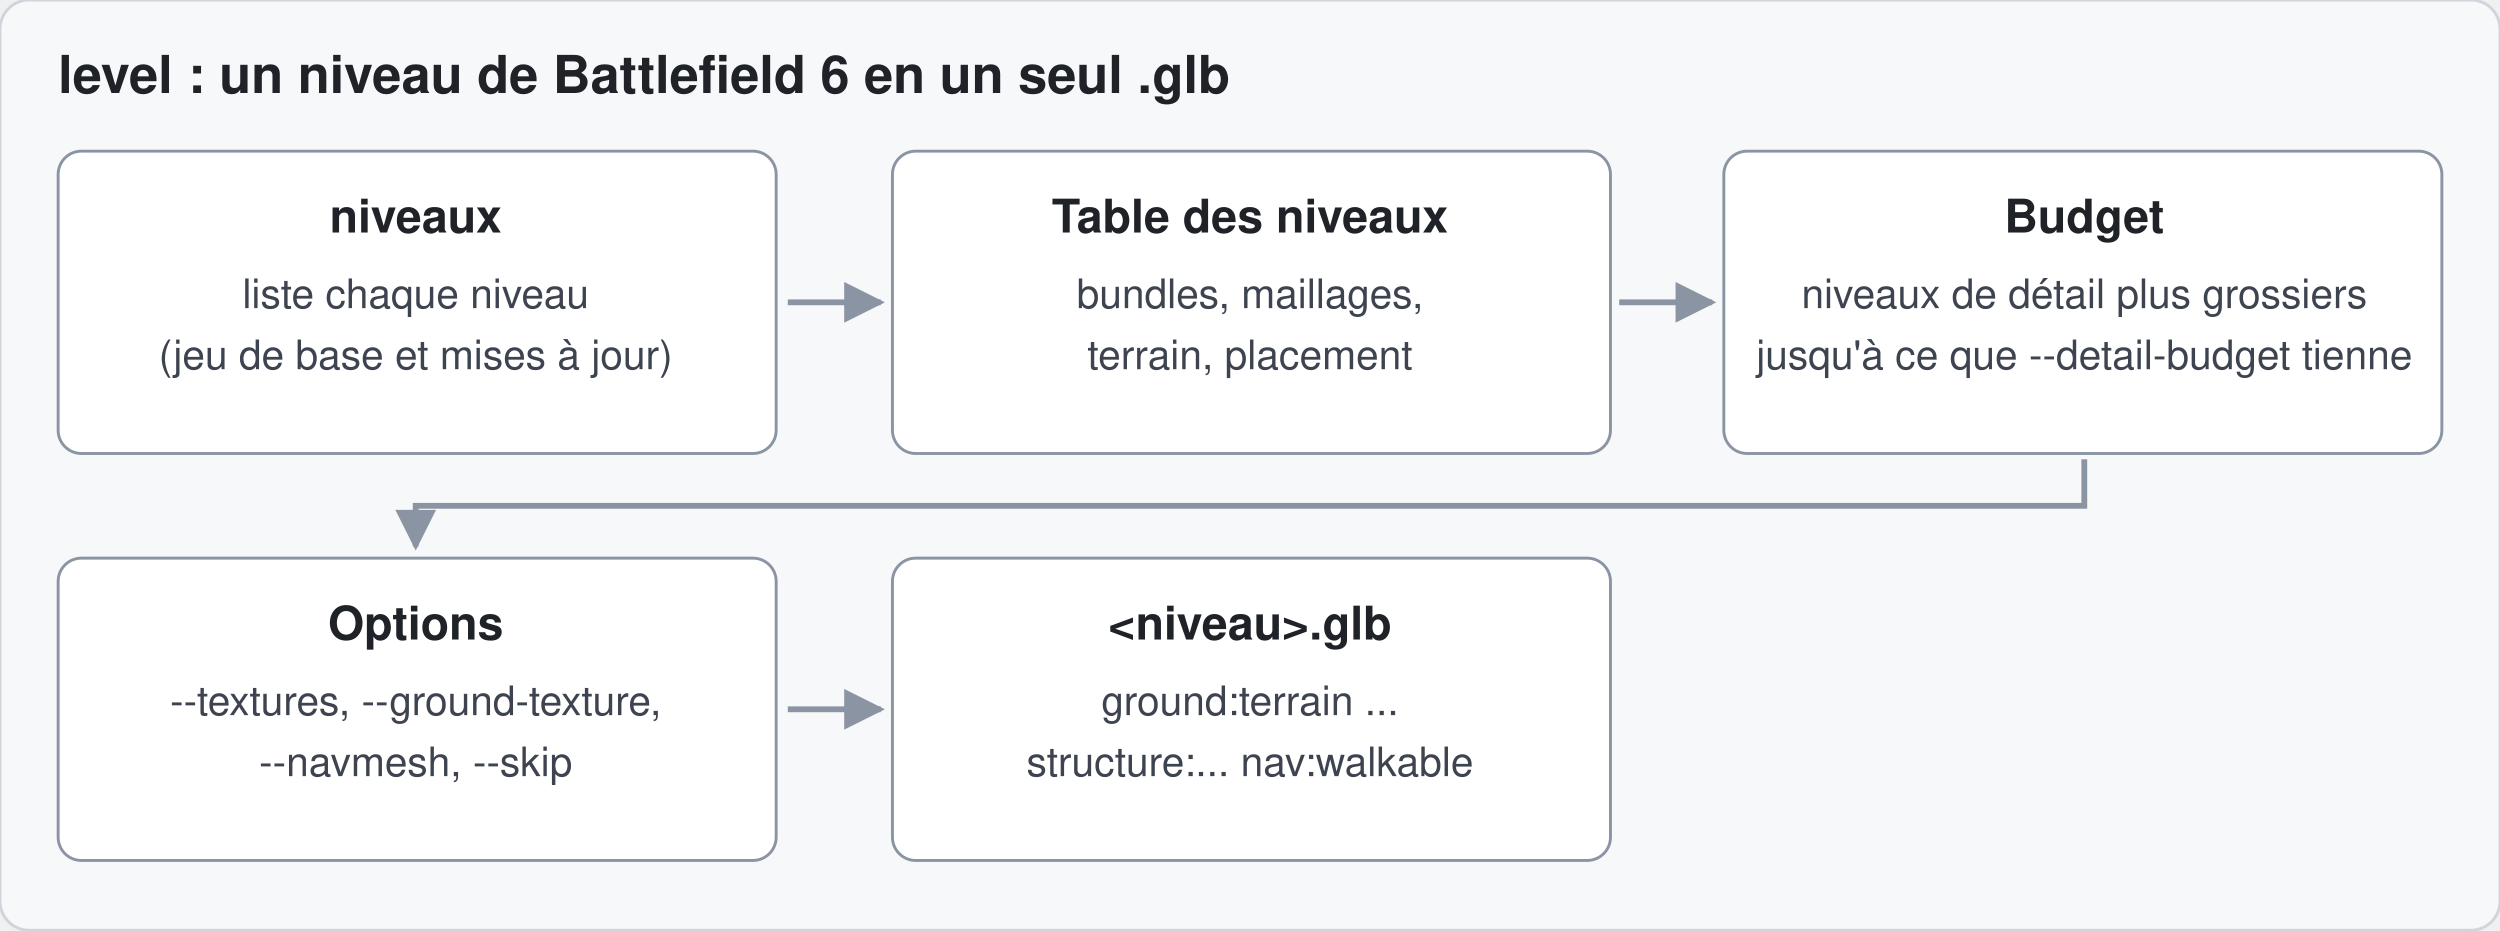
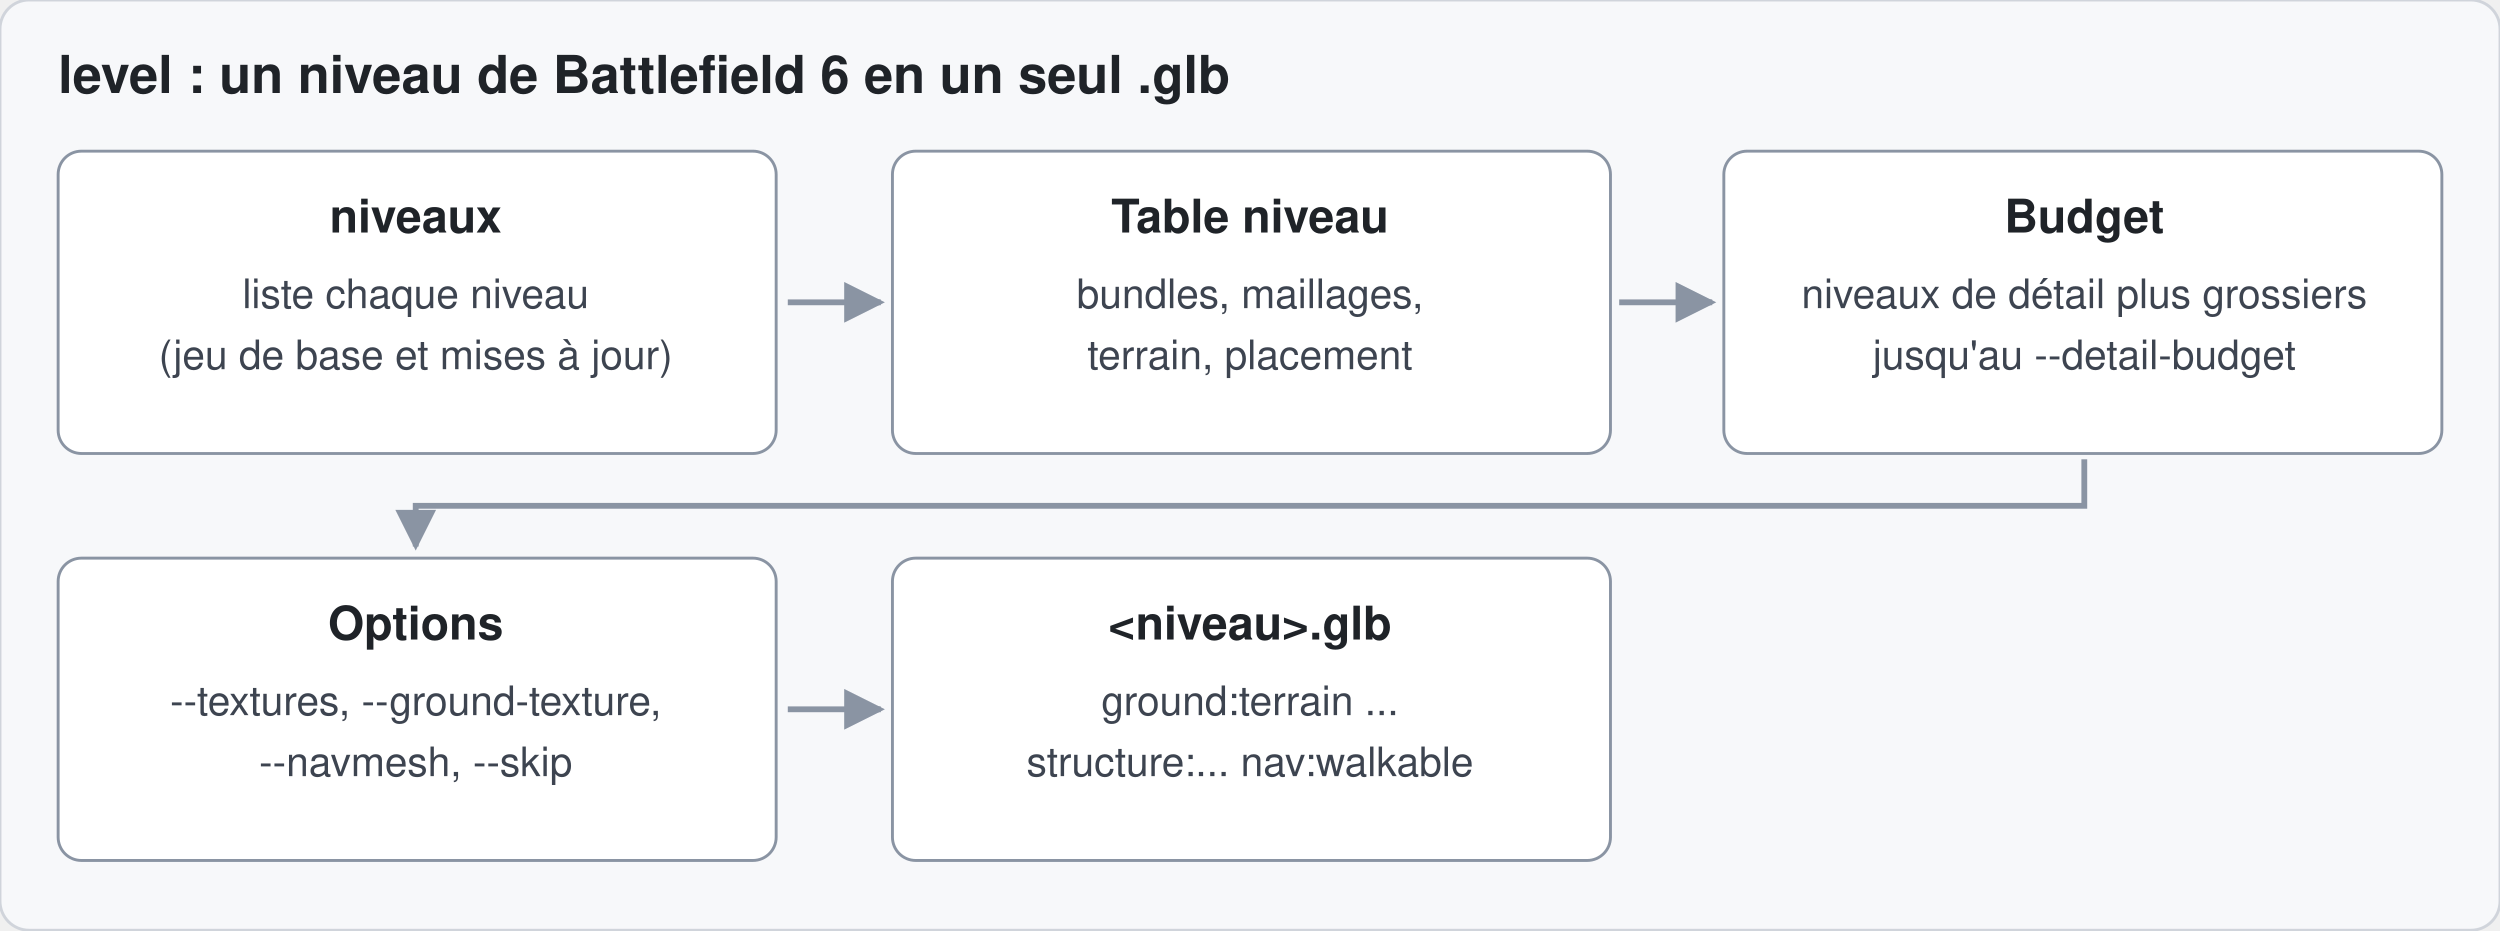
<svg xmlns="http://www.w3.org/2000/svg" width="860" height="320" viewBox="0 0 860 320" role="img" aria-label="level: a Battlefield 6 level into one .glb">
  <rect width="860" height="320" rx="10" fill="#f7f8fa" stroke="#d0d4db" />
  <defs>
    <marker id="a" viewBox="0 0 10 10" refX="9" refY="5" markerWidth="7" markerHeight="7" orient="auto-start-reverse">
      <path d="M0,0 L10,5 L0,10 z" fill="#8a94a3" />
    </marker>
  </defs>
  <text x="20" y="32" font-family="Segoe UI,Helvetica,Arial,sans-serif" font-size="18" font-weight="600" fill="#1f2328" text-anchor="start">level : un niveau de Battlefield 6 en un seul .glb</text>
  <rect x="20" y="52" width="247" height="104" rx="8" fill="#ffffff" stroke="#8a94a3" />
  <text x="143" y="80" font-family="Segoe UI,Helvetica,Arial,sans-serif" font-size="16" font-weight="600" fill="#1f2328" text-anchor="middle">niveaux</text>
  <text x="143" y="106" font-family="Segoe UI,Helvetica,Arial,sans-serif" font-size="14" font-weight="400" fill="#3d4450" text-anchor="middle">liste chaque niveau</text>
  <text x="143" y="127" font-family="Segoe UI,Helvetica,Arial,sans-serif" font-size="14" font-weight="400" fill="#3d4450" text-anchor="middle">(jeu de base et mises à jour)</text>
  <rect x="307" y="52" width="247" height="104" rx="8" fill="#ffffff" stroke="#8a94a3" />
-   <text x="430" y="80" font-family="Segoe UI,Helvetica,Arial,sans-serif" font-size="16" font-weight="600" fill="#1f2328" text-anchor="middle">Table des niveaux</text>
+   <text x="430" y="80" font-family="Segoe UI,Helvetica,Arial,sans-serif" font-size="16" font-weight="600" fill="#1f2328" text-anchor="middle">Table niveau</text>
  <text x="430" y="106" font-family="Segoe UI,Helvetica,Arial,sans-serif" font-size="14" font-weight="400" fill="#3d4450" text-anchor="middle">bundles, maillages,</text>
  <text x="430" y="127" font-family="Segoe UI,Helvetica,Arial,sans-serif" font-size="14" font-weight="400" fill="#3d4450" text-anchor="middle">terrain, placement</text>
  <rect x="593" y="52" width="247" height="104" rx="8" fill="#ffffff" stroke="#8a94a3" />
  <text x="717" y="80" font-family="Segoe UI,Helvetica,Arial,sans-serif" font-size="16" font-weight="600" fill="#1f2328" text-anchor="middle">Budget</text>
  <text x="717" y="106" font-family="Segoe UI,Helvetica,Arial,sans-serif" font-size="14" font-weight="400" fill="#3d4450" text-anchor="middle">niveaux de détail plus grossiers</text>
-   <text x="717" y="127" font-family="Segoe UI,Helvetica,Arial,sans-serif" font-size="14" font-weight="400" fill="#3d4450" text-anchor="middle">jusqu'à ce que --detail-budget tienne</text>
+   <text x="717" y="127" font-family="Segoe UI,Helvetica,Arial,sans-serif" font-size="14" font-weight="400" fill="#3d4450" text-anchor="middle">jusqu'au --detail-budget</text>
  <rect x="20" y="192" width="247" height="104" rx="8" fill="#ffffff" stroke="#8a94a3" />
  <text x="143" y="220" font-family="Segoe UI,Helvetica,Arial,sans-serif" font-size="16" font-weight="600" fill="#1f2328" text-anchor="middle">Options</text>
  <text x="143" y="246" font-family="Segoe UI,Helvetica,Arial,sans-serif" font-size="14" font-weight="400" fill="#3d4450" text-anchor="middle">--textures, --ground-texture,</text>
  <text x="143" y="267" font-family="Segoe UI,Helvetica,Arial,sans-serif" font-size="14" font-weight="400" fill="#3d4450" text-anchor="middle">--navmesh, --skip</text>
  <rect x="307" y="192" width="247" height="104" rx="8" fill="#ffffff" stroke="#8a94a3" />
  <text x="430" y="220" font-family="Segoe UI,Helvetica,Arial,sans-serif" font-size="16" font-weight="600" fill="#1f2328" text-anchor="middle">&lt;niveau&gt;.glb</text>
  <text x="430" y="246" font-family="Segoe UI,Helvetica,Arial,sans-serif" font-size="14" font-weight="400" fill="#3d4450" text-anchor="middle">ground:terrain ...</text>
  <text x="430" y="267" font-family="Segoe UI,Helvetica,Arial,sans-serif" font-size="14" font-weight="400" fill="#3d4450" text-anchor="middle">structure:... nav:walkable</text>
  <line x1="271" y1="104.0" x2="303" y2="104.0" stroke="#8a94a3" stroke-width="2" marker-end="url(#a)" />
  <line x1="557" y1="104.0" x2="589" y2="104.0" stroke="#8a94a3" stroke-width="2" marker-end="url(#a)" />
  <path d="M717,158 V174 H143 V188" fill="none" stroke="#8a94a3" stroke-width="2" marker-end="url(#a)" />
  <line x1="271" y1="244.0" x2="303" y2="244.0" stroke="#8a94a3" stroke-width="2" marker-end="url(#a)" />
</svg>
